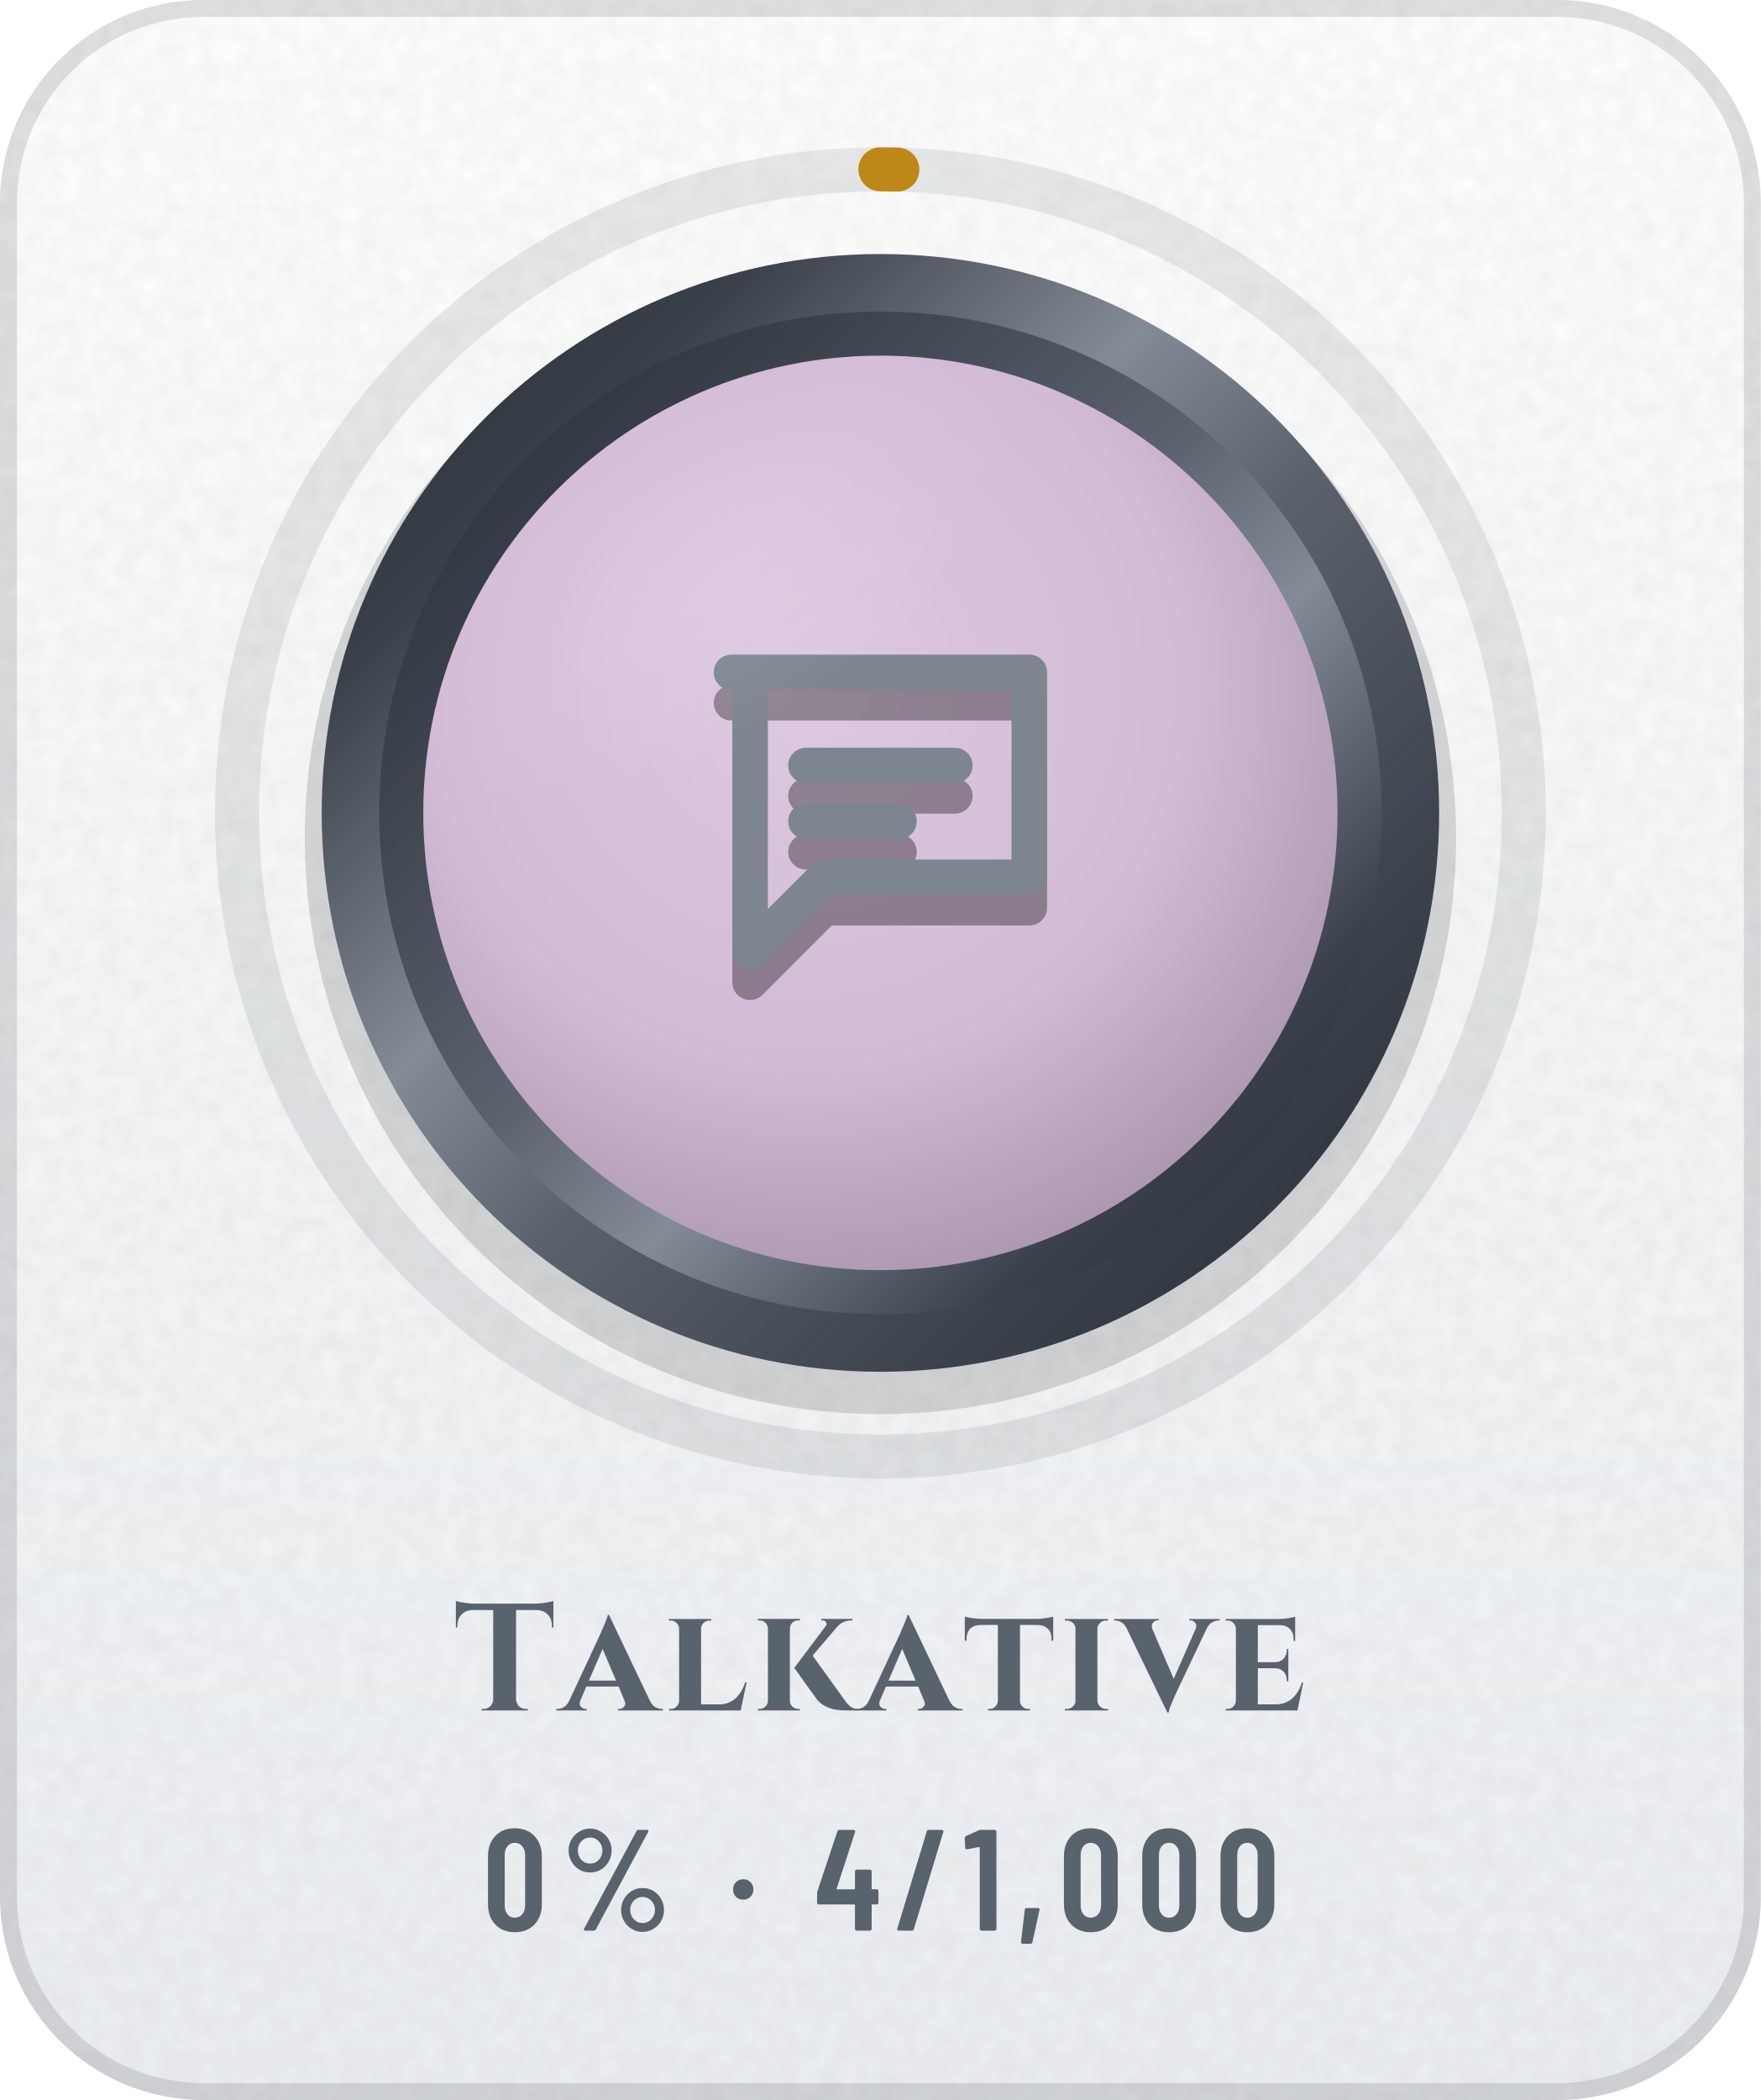
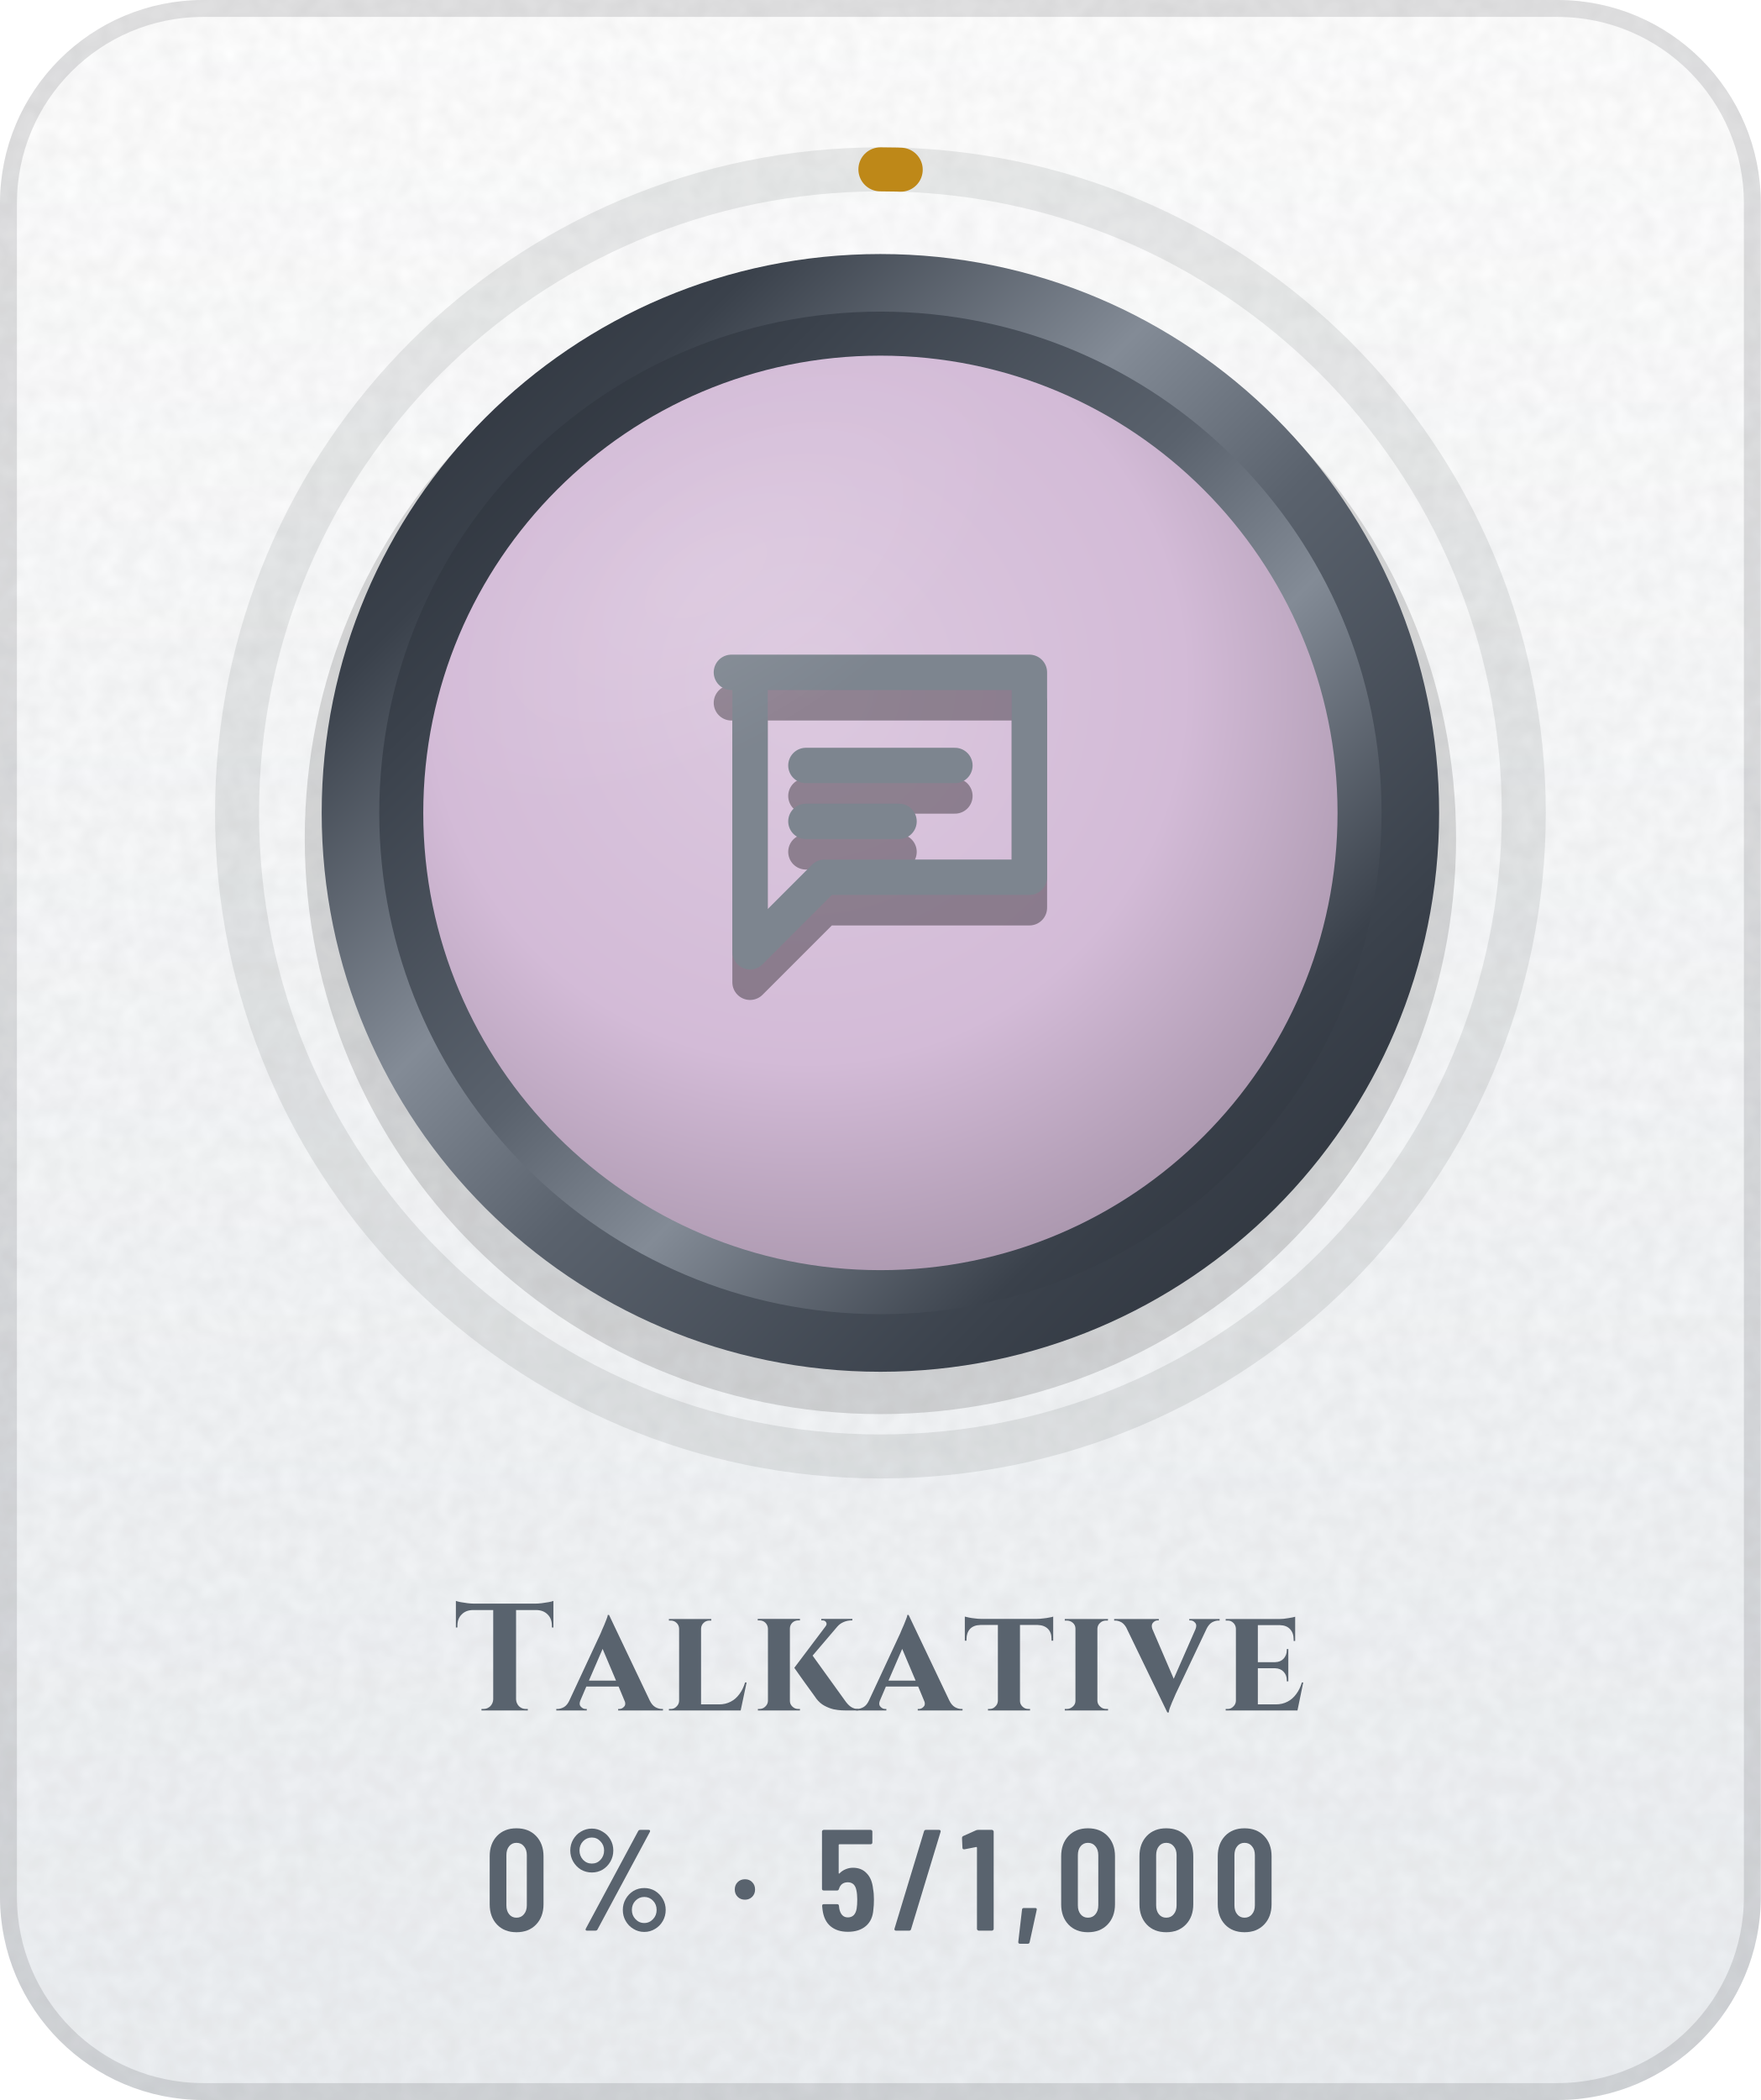
- <svg xmlns="http://www.w3.org/2000/svg" width="104" height="124" viewBox="0 0 104 124" role="img" aria-label="Talkative: 0% (4 of 1,000)">
+ <svg xmlns="http://www.w3.org/2000/svg" width="104" height="124" viewBox="0 0 104 124" role="img" aria-label="Talkative: 0% (5 of 1,000)">
  <defs>
    <linearGradient id="bg" x1="0" y1="0" x2="0" y2="1">
      <stop offset="0" stop-color="#FFFFFF" />
      <stop offset="1" stop-color="#EDF0F3" />
    </linearGradient>
    <clipPath id="card">
      <rect width="104" height="124" rx="12" />
    </clipPath>
    <filter id="grain" x="0" y="0" width="100%" height="100%">
      <feTurbulence type="fractalNoise" baseFrequency=".85" numOctaves="2" stitchTiles="stitch" />
      <feColorMatrix values="0 0 0 0 0 0 0 0 0 0 0 0 0 0 0 0 0 0 .05 0" />
    </filter>
    <radialGradient id="glow" cx=".5" cy=".5" r=".5">
      <stop offset="0" stop-color="#5A626D" stop-opacity="0" />
      <stop offset="1" stop-color="#5A626D" stop-opacity="0" />
    </radialGradient>
    <linearGradient id="mh" x1="0" y1="0" x2="1" y2="0">
      <stop offset="0" stop-color="#252A32" />
      <stop offset="0.2" stop-color="#3A414B" />
      <stop offset="0.4" stop-color="#838B96" />
      <stop offset="0.54" stop-color="#5A626D" />
      <stop offset="0.78" stop-color="#3A414B" />
      <stop offset="1" stop-color="#252A32" />
    </linearGradient>
    <linearGradient id="md" x1="0" y1="0" x2="1" y2="1">
      <stop offset="0" stop-color="#252A32" />
      <stop offset="0.2" stop-color="#3A414B" />
      <stop offset="0.4" stop-color="#838B96" />
      <stop offset="0.54" stop-color="#5A626D" />
      <stop offset="0.78" stop-color="#3A414B" />
      <stop offset="1" stop-color="#252A32" />
    </linearGradient>
    <linearGradient id="mdr" x1="1" y1="1" x2="0" y2="0">
      <stop offset="0" stop-color="#252A32" />
      <stop offset="0.2" stop-color="#3A414B" />
      <stop offset="0.4" stop-color="#838B96" />
      <stop offset="0.54" stop-color="#5A626D" />
      <stop offset="0.78" stop-color="#3A414B" />
      <stop offset="1" stop-color="#252A32" />
    </linearGradient>
    <linearGradient id="dia" x1="0" y1="0" x2="1" y2="0">
      <stop offset="0" stop-color="#2F7DD1" />
      <stop offset=".5" stop-color="#7B61E0" />
      <stop offset="1" stop-color="#C2449A" />
    </linearGradient>
    <linearGradient id="pb" x1="0" y1="0" x2="1" y2="0">
      <stop offset="0" stop-color="#8F5125" />
      <stop offset="1" stop-color="#CC8850" />
    </linearGradient>
    <linearGradient id="shg" x1="0" y1="0" x2="1" y2="0">
      <stop offset="0" stop-color="#FFFFFF" stop-opacity="0" />
      <stop offset=".5" stop-color="#FFFFFF" stop-opacity=".6" />
      <stop offset="1" stop-color="#FFFFFF" stop-opacity="0" />
    </linearGradient>
    <radialGradient id="en" cx=".42" cy=".36" r=".75">
      <stop offset="0" stop-color="#DCC9DF" />
      <stop offset=".55" stop-color="#D3BBD7" />
      <stop offset="1" stop-color="#9E8CA1" />
    </radialGradient>
    <linearGradient id="ig" gradientUnits="userSpaceOnUse" x1="0" y1="34" x2="0" y2="62">
      <stop offset="0" stop-color="#7D858F" />
      <stop offset="1" stop-color="#4E5661" />
    </linearGradient>
    <radialGradient id="gl" cx=".5" cy=".5" r=".5">
      <stop offset="0" stop-color="#FFFFFF" stop-opacity=".45" />
      <stop offset="1" stop-color="#FFFFFF" stop-opacity="0" />
    </radialGradient>
    <clipPath id="fc">
      <circle cx="52" cy="48" r="27" />
    </clipPath>
  </defs>
  <g clip-path="url(#card)">
    <rect width="104" height="124" fill="url(#bg)" />
    <rect width="104" height="124" filter="url(#grain)" />
  </g>
  <rect x=".5" y=".5" width="103" height="123" rx="11.5" fill="none" stroke="#1F2328" stroke-opacity=".13" />
  <circle cx="52" cy="48" r="48" fill="url(#glow)" />
  <circle cx="52" cy="48" r="38" fill="none" stroke="#1F2328" stroke-opacity=".09" stroke-width="2.6" />
-   <circle cx="52" cy="48" r="38" fill="none" stroke="#BE8818" stroke-width="2.6" stroke-linecap="round" stroke-dasharray="1 238.8" transform="rotate(-90 52 48)" />
+   <circle cx="52" cy="48" r="38" fill="none" stroke="#BE8818" stroke-width="2.6" stroke-linecap="round" stroke-dasharray="1.2 238.8" transform="rotate(-90 52 48)" />
  <circle cx="52" cy="49.5" r="34" fill="#000000" fill-opacity=".14" />
  <circle cx="52" cy="48" r="33" fill="url(#md)" />
  <circle cx="52" cy="48" r="29.6" fill="url(#mdr)" />
  <circle cx="52" cy="48" r="27" fill="url(#en)" />
  <g transform="translate(38.8 36) scale(1.1)" fill="none" stroke="#000000" stroke-width="1.9" stroke-linecap="round" stroke-linejoin="round" stroke-opacity=".35">
    <path d="M4 5h16v11H9l-4 4V5z" />
    <path d="M8 10h8M8 13h5" />
  </g>
  <g transform="translate(38.8 34.2) scale(1.1)" fill="none" stroke="url(#ig)" stroke-width="1.9" stroke-linecap="round" stroke-linejoin="round">
    <path d="M4 5h16v11H9l-4 4V5z" />
    <path d="M8 10h8M8 13h5" />
  </g>
  <g clip-path="url(#fc)">
    <ellipse cx="42" cy="34" rx="20" ry="10" transform="rotate(-32 42 34)" fill="url(#gl)" opacity=".25" />
  </g>
  <g transform="translate(26.8 101) scale(0.009 -0.009)" fill="#59636E">
    <use href="#s84" x="0" />
    <use href="#s97" x="700" />
    <use href="#s108" x="1378" />
    <use href="#s107" x="1960" />
    <use href="#s97" x="2666" />
    <use href="#s116" x="3344" />
    <use href="#s105" x="3976" />
    <use href="#s118" x="4361" />
    <use href="#s101" x="5032" />
  </g>
-   <g transform="translate(28.5 114) scale(0.0085 -0.0085)" fill="#59636E">
+   <g transform="translate(28.6 114) scale(0.0085 -0.0085)" fill="#59636E">
    <use href="#m48" x="0" />
    <use href="#m37" x="544" />
    <use href="#m183" x="1704" />
-     <use href="#m52" x="2308" />
-     <use href="#m47" x="2861" />
-     <use href="#m49" x="3341" />
-     <use href="#m44" x="3709" />
-     <use href="#m48" x="4002" />
-     <use href="#m48" x="4546" />
-     <use href="#m48" x="5090" />
+     <use href="#m53" x="2308" />
+     <use href="#m47" x="2830" />
+     <use href="#m49" x="3310" />
+     <use href="#m44" x="3678" />
+     <use href="#m48" x="3971" />
+     <use href="#m48" x="4515" />
+     <use href="#m48" x="5059" />
  </g>
  <defs>
    <path id="m37" d="M54 557Q54 598 74 633Q94 668 128 688Q163 709 204 709Q244 709 278 688Q313 668 333 633Q353 598 353 557Q353 515 333 480Q313 445 279 424Q245 404 204 404Q163 404 128 424Q94 445 74 480Q54 515 54 557ZM162 14 526 692Q530 700 541 700H599Q606 700 608 696Q610 692 607 686L243 8Q239 0 228 0H170Q163 0 161 4Q159 8 162 14ZM289 557Q289 594 264 620Q239 647 204 647Q168 647 143 621Q118 595 118 557Q118 519 143 492Q168 466 204 466Q240 466 264 492Q289 519 289 557ZM419 144Q419 185 439 220Q459 255 493 276Q527 296 568 296Q609 296 643 276Q677 255 697 220Q717 185 717 144Q717 102 697 67Q677 32 643 12Q609 -9 568 -9Q527 -9 493 12Q459 32 439 67Q419 102 419 144ZM654 144Q654 182 629 208Q604 234 568 234Q532 234 507 208Q482 182 482 144Q482 106 507 80Q532 53 568 53Q604 53 629 80Q654 106 654 144Z" />
    <path id="m44" d="M33 -78 59 146Q60 157 71 157H151Q164 157 161 144L112 -80Q110 -91 99 -91H45Q39 -91 36 -88Q32 -84 33 -78Z" />
    <path id="m47" d="M21 14 226 690Q229 700 239 700H331Q337 700 340 696Q343 692 341 686L136 10Q133 0 123 0H31Q25 0 22 4Q19 8 21 14Z" />
    <path id="m48" d="M38 183V517Q38 604 89 658Q140 711 224 711Q309 711 360 658Q412 604 412 517V183Q412 96 360 42Q309 -11 224 -11Q140 -11 89 42Q38 96 38 183ZM296 176V524Q296 563 276 586Q257 610 224 610Q192 610 173 586Q154 563 154 524V176Q154 137 173 114Q192 90 224 90Q257 90 276 114Q296 137 296 176Z" />
    <path id="m49" d="M122 700H218Q223 700 226 696Q230 693 230 688V12Q230 7 226 4Q223 0 218 0H126Q121 0 118 4Q114 7 114 12V576Q114 578 112 580Q111 582 109 581L27 565H24Q13 565 13 576L10 643Q10 653 18 657L107 697Q114 700 122 700Z" />
-     <path id="m52" d="M443 275V194Q443 189 440 186Q436 182 431 182H401Q396 182 396 177V12Q396 7 392 4Q389 0 384 0H292Q287 0 284 4Q280 7 280 12V177Q280 182 275 182H29Q24 182 20 186Q17 189 17 194V259Q17 268 19 274L158 690Q161 700 171 700H271Q277 700 280 696Q283 693 281 686L153 293Q152 287 157 287H275Q280 287 280 292V412Q280 417 284 420Q287 424 292 424H384Q389 424 392 420Q396 417 396 412V292Q396 287 401 287H431Q436 287 440 284Q443 280 443 275Z" />
+     <path id="m53" d="M400 216Q400 175 396 146Q391 72 344 32Q297 -8 219 -8Q145 -8 99 30Q53 68 43 144L40 172Q40 184 52 184H144Q156 184 157 172Q157 166 159 154Q171 92 219 92Q244 92 260 108Q275 124 280 153Q284 178 284 217Q284 254 278 281Q273 307 258 322Q242 336 219 336Q171 336 157 290Q154 279 144 279H51Q46 279 42 282Q39 286 39 291V688Q39 693 42 696Q46 700 51 700H377Q382 700 386 696Q389 693 389 688V612Q389 607 386 604Q382 600 377 600H160Q155 600 155 595V400Q155 397 157 396Q159 396 161 398Q178 416 202 426Q227 437 254 437Q314 437 350 398Q387 360 394 290Q400 259 400 216Z" />
    <path id="m183" d="M37 286Q37 317 57 337Q77 357 108 357Q139 357 158 337Q178 317 178 286Q178 255 158 235Q138 215 108 215Q77 215 57 235Q37 255 37 286Z" />
    <path id="s84" d="M654 719V544L644 545V556Q644 603 616 630Q589 658 542 659H409V73Q410 47 428 28Q447 10 473 10H486V0H182V10H195Q221 10 240 28Q258 47 259 73V659H125Q79 658 52 630Q24 603 24 556V545L14 544V719Q24 715 44 711Q65 707 90 704Q115 701 136 701H532Q554 701 578 704Q603 707 624 711Q645 715 654 719Z" />
    <path id="s97" d="M319 627 586 66Q601 35 623 22Q645 10 665 10H673V0H379V10H387Q404 10 418 25Q429 36 424 56L382 157H170L130 63Q121 38 134 25Q148 10 165 10H173V0H-27V10H-19Q1 10 23 22Q45 35 59 66L264 506Q266 512 273 528Q280 543 288 562Q296 582 303 600Q310 617 311 627ZM187 196H365L277 404Z" />
    <path id="s101" d="M543 184 505 0H34V10H47Q69 10 84 26Q100 41 101 63V537Q100 560 84 575Q69 590 47 590H34V600H385Q414 600 446 606Q478 611 490 615V456H480V465Q480 509 456 534Q433 559 389 560H245V317H359Q394 318 414 340Q435 363 435 396V403H445V191H435V199Q435 232 414 254Q394 276 359 277H245V40H363Q406 40 440 58Q473 75 497 108Q521 140 534 184Z" />
    <path id="s105" d="M104 63V537Q104 560 87 575Q70 590 46 590H34V600H318L317 590H306Q282 590 266 575Q249 560 248 537V63Q249 41 266 26Q282 10 306 10H318V0H34V10H47Q70 10 87 26Q104 41 104 63Z" />
    <path id="s107" d="M102 63V537Q101 560 85 576Q69 591 46 591H35V601H312V591H301Q278 591 262 576Q246 560 246 537V63Q246 41 262 26Q278 10 301 10H312V0H36V10H46Q69 10 85 26Q101 41 102 63ZM656 601V591H652Q623 591 598 580Q573 569 557 550L395 360L606 67Q625 39 646 24Q667 10 695 9V0H618Q608 0 585 1Q562 2 532 8Q503 15 473 31Q443 47 420 77Q415 84 403 101Q391 118 374 141Q358 164 340 188Q323 212 308 233Q293 254 284 267L275 280L480 552Q491 566 484 578Q477 591 460 591H452V601Z" />
    <path id="s108" d="M544 184 505 0H34V10H47Q69 10 84 26Q100 41 101 63V537Q100 560 84 575Q68 590 46 590H34V600H312V590H300Q278 590 262 575Q246 560 245 537V40H363Q406 40 440 58Q473 75 497 108Q521 140 534 184Z" />
    <path id="s116" d="M590 616V458H579V467Q580 510 556 535Q531 560 488 561H372V63Q372 41 388 26Q404 10 427 10H438V0H162V10H173Q195 10 210 26Q226 41 227 63V561H112Q68 560 44 535Q21 510 21 467V458H10V616Q19 614 36 610Q54 606 76 604Q97 601 115 601H484Q503 601 525 604Q547 606 565 610Q583 613 590 616Z" />
    <path id="s118" d="M322 -13 52 545Q39 567 22 578Q0 590 -20 590H-27V600H266V591H258Q242 591 228 576Q215 562 223 536L364 208L507 534Q518 561 504 576Q491 591 473 591H466V600H665V590H657Q637 590 615 578Q595 566 581 539L377 109Q375 104 368 88Q361 73 353 54Q345 34 338 16Q332 -2 331 -13Z" />
  </defs>
</svg>
